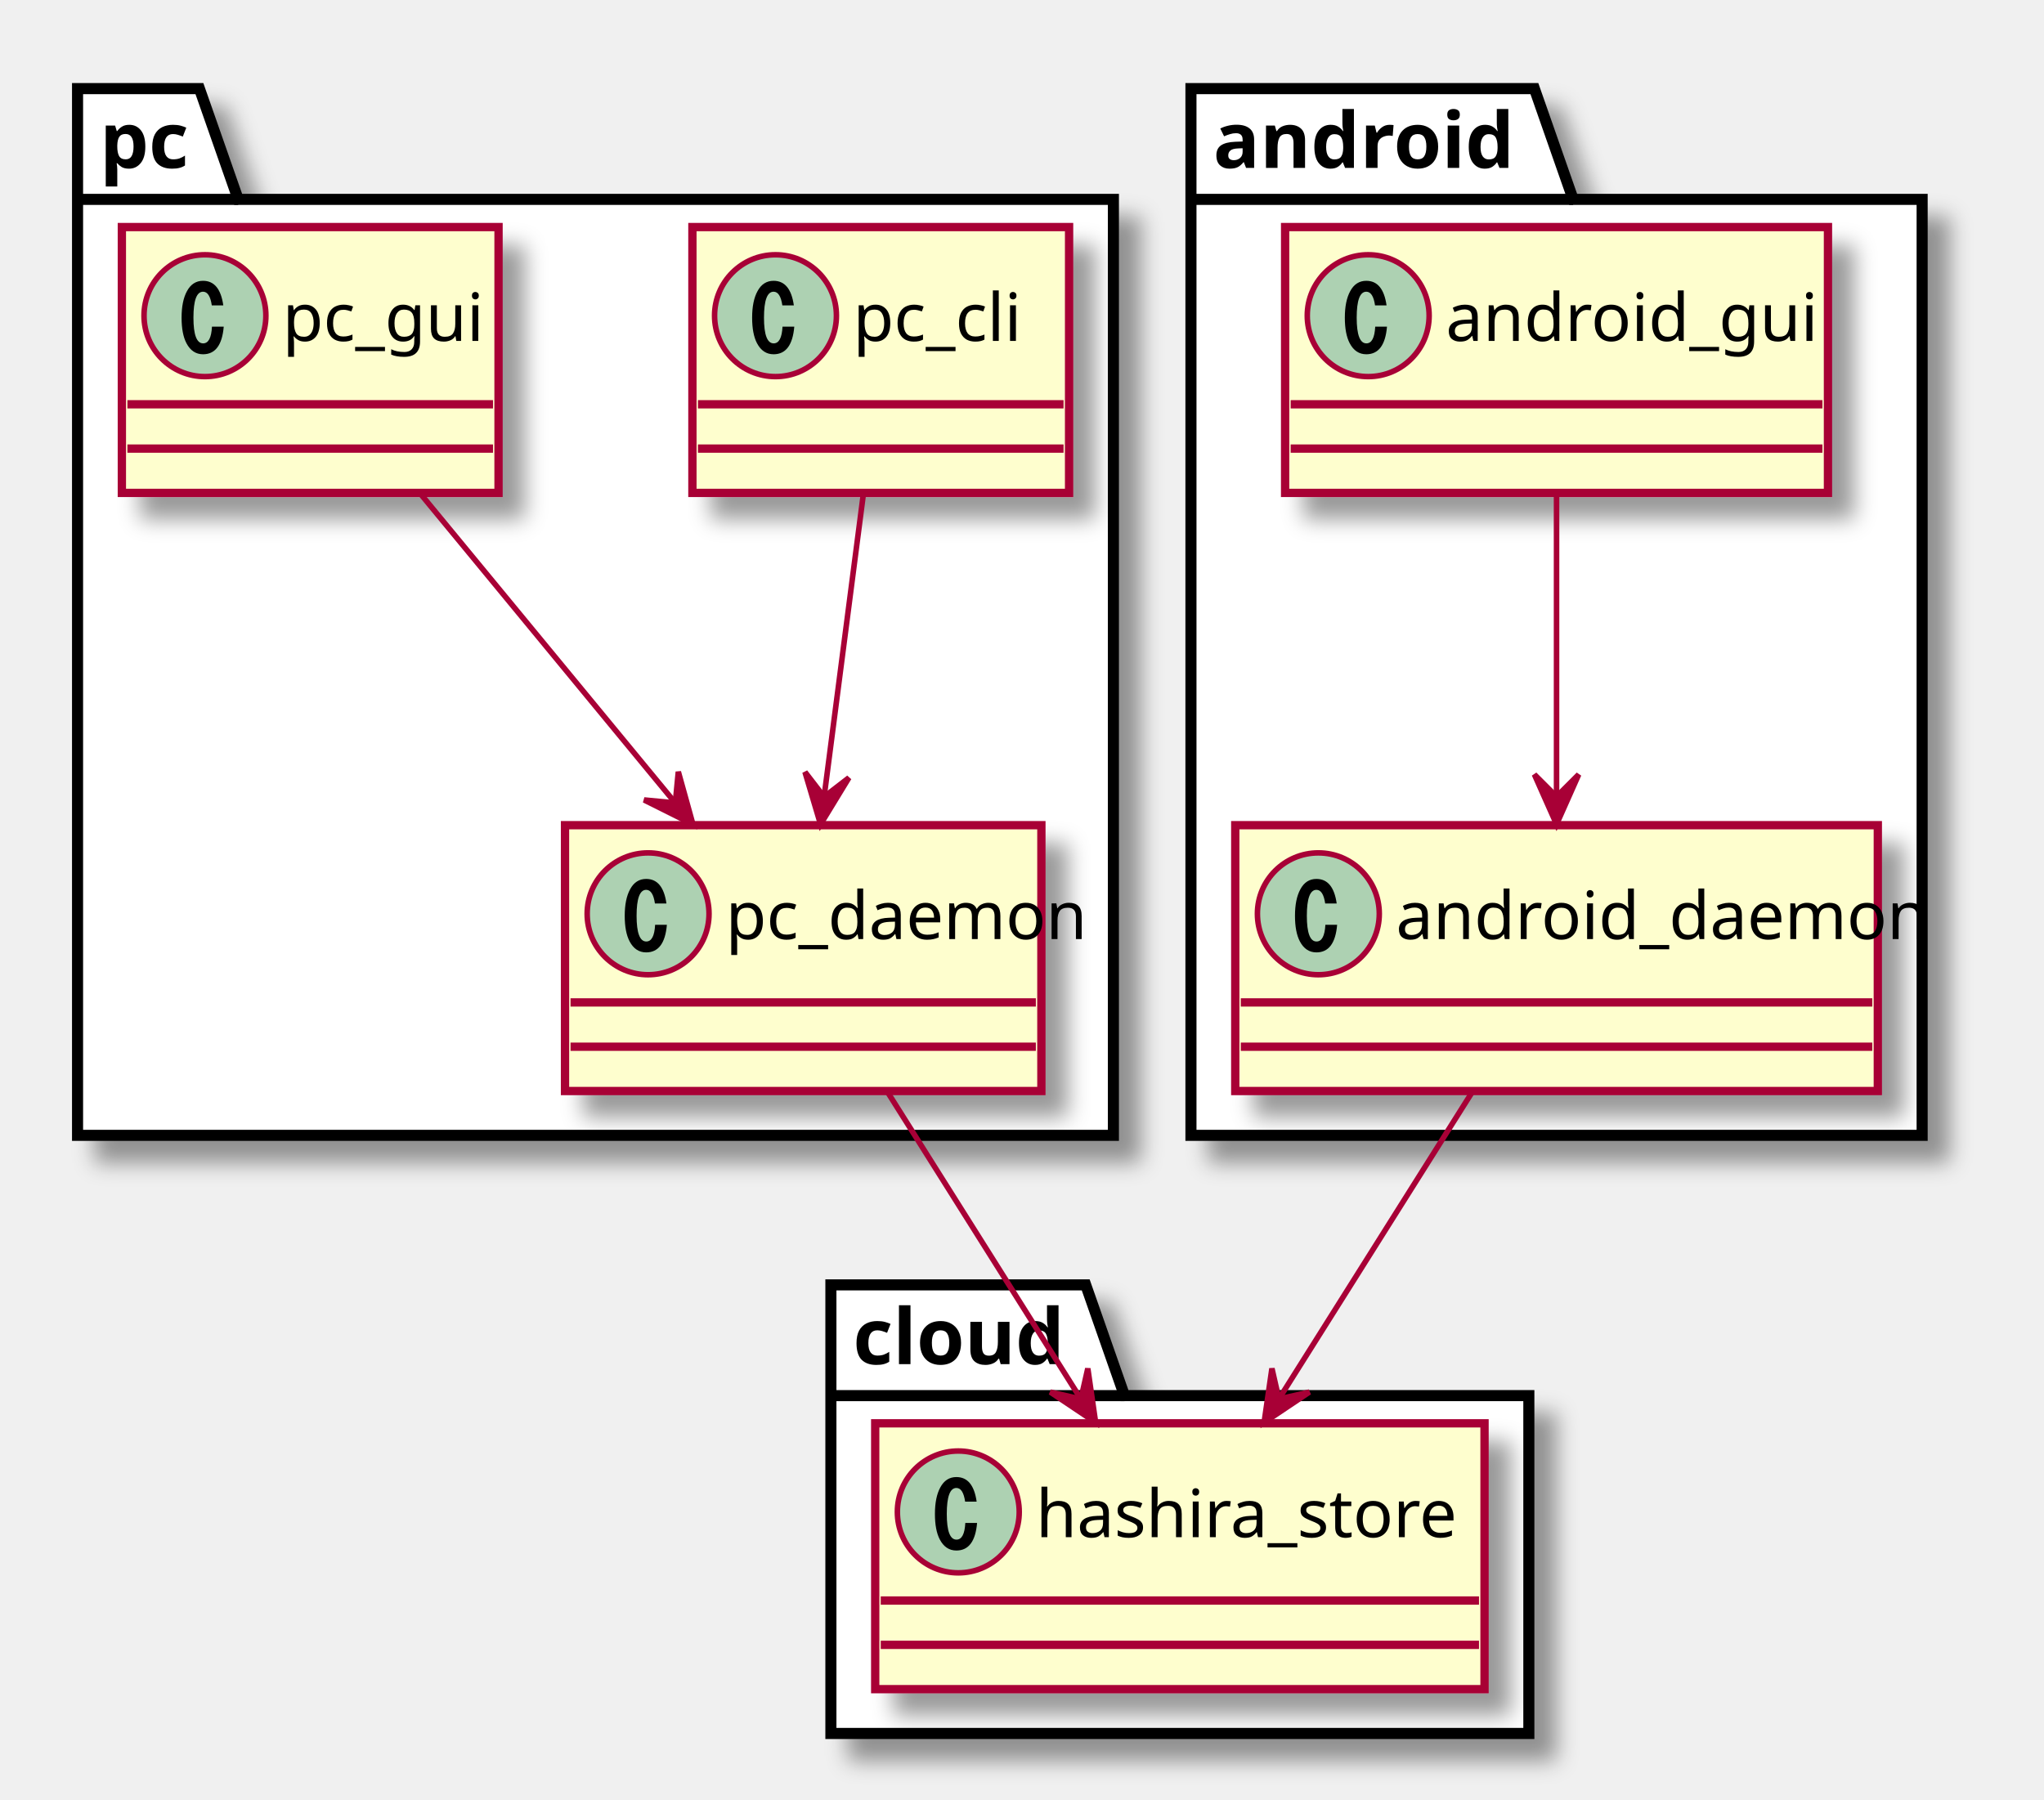
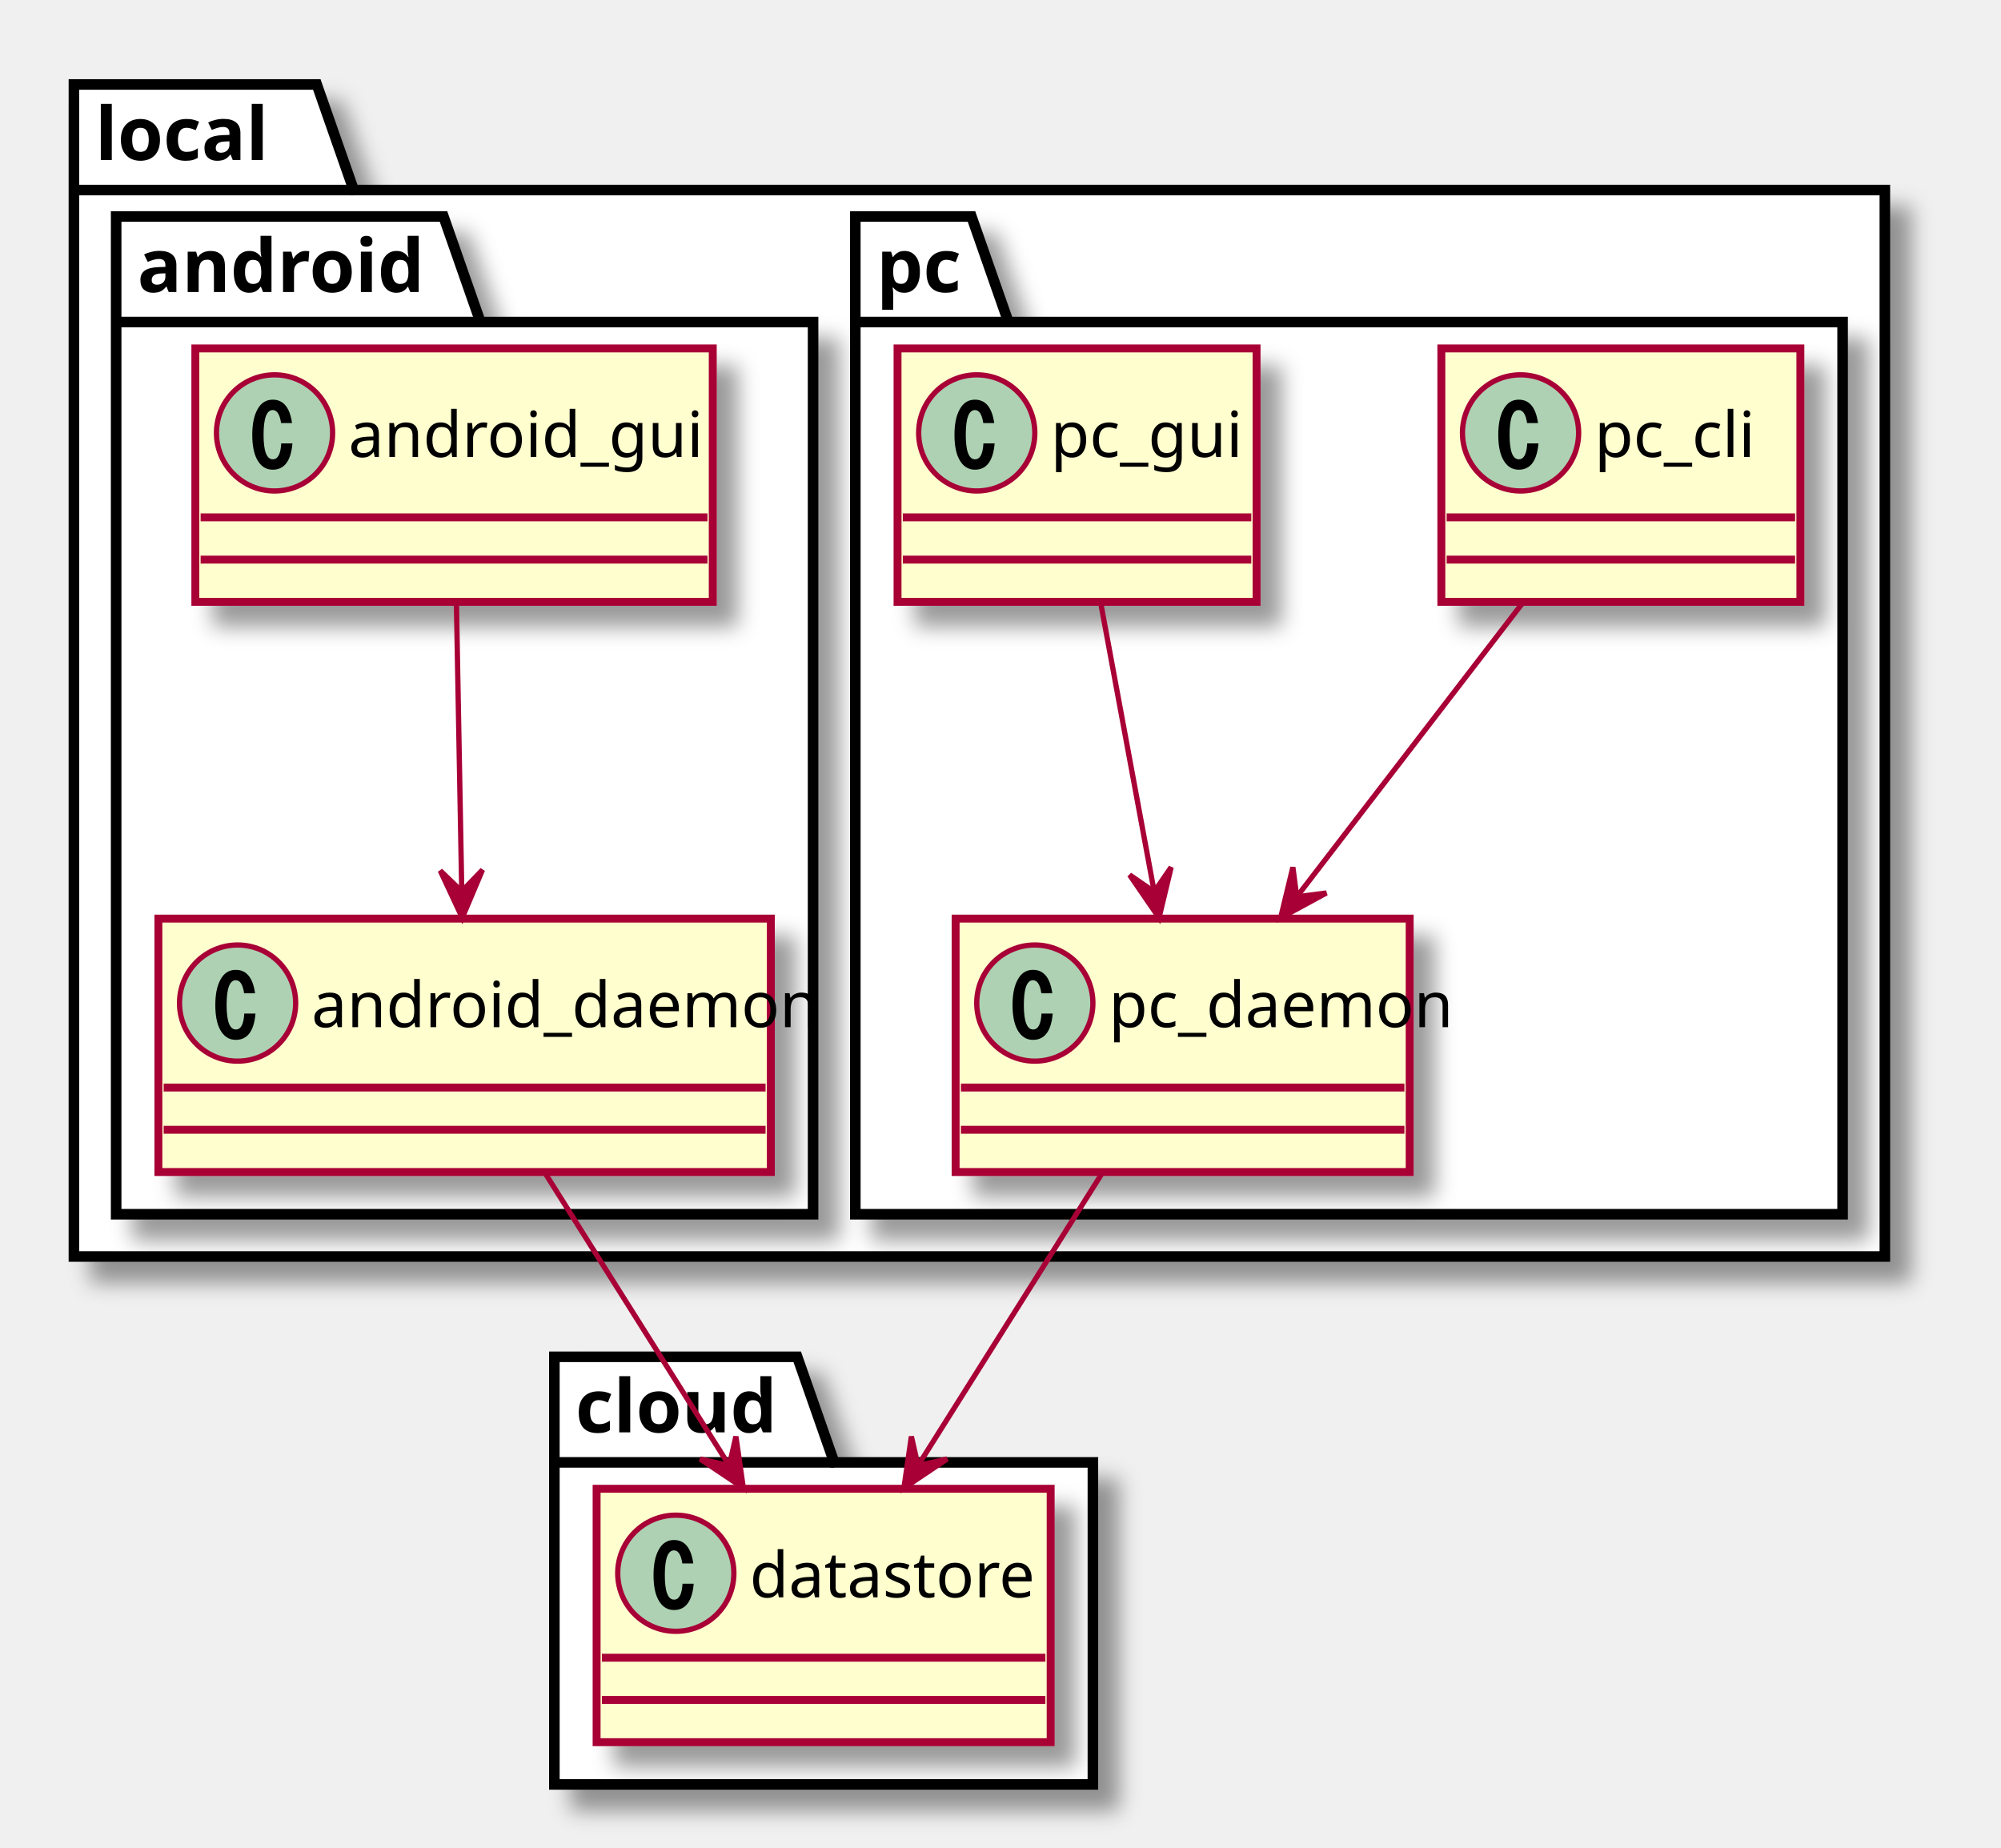
- <svg xmlns="http://www.w3.org/2000/svg" contentScriptType="application/ecmascript" contentStyleType="text/css" height="325px" preserveAspectRatio="none" style="width:369px;height:325px;" version="1.1" viewBox="0 0 369 325" width="369px" zoomAndPan="magnify">
+ <svg xmlns="http://www.w3.org/2000/svg" contentScriptType="application/ecmascript" contentStyleType="text/css" height="350px" preserveAspectRatio="none" style="width:379px;height:350px;" version="1.1" viewBox="0 0 379 350" width="379px" zoomAndPan="magnify">
  <defs>
-     <filter height="300%" id="fhhzgxxvp6qe0" width="300%" x="-1" y="-1">
+     <filter height="300%" id="f1rjn6ctikuqvm" width="300%" x="-1" y="-1">
      <feGaussianBlur result="blurOut" stdDeviation="2.0" />
      <feColorMatrix in="blurOut" result="blurOut2" type="matrix" values="0 0 0 0 0 0 0 0 0 0 0 0 0 0 0 0 0 0 .4 0" />
      <feOffset dx="4.0" dy="4.0" in="blurOut2" result="blurOut3" />
      <feBlend in="SourceGraphic" in2="blurOut3" mode="normal" />
    </filter>
  </defs>
  <g>
-     <polygon fill="#FFFFFF" filter="url(#fhhzgxxvp6qe0)" points="14,16,36,16,43,36,201,36,201,205,14,205,14,16" style="stroke: #000000; stroke-width: 2.0;" />
-     <line style="stroke: #000000; stroke-width: 2.0;" x1="14" x2="43" y1="36" y2="36" />
-     <text fill="#000000" font-family="sans-serif" font-size="14" font-weight="bold" lengthAdjust="spacingAndGlyphs" textLength="16" x="18" y="30.318">pc</text>
-     <polygon fill="#FFFFFF" filter="url(#fhhzgxxvp6qe0)" points="215,16,277,16,284,36,347,36,347,205,215,205,215,16" style="stroke: #000000; stroke-width: 2.0;" />
-     <line style="stroke: #000000; stroke-width: 2.0;" x1="215" x2="284" y1="36" y2="36" />
-     <text fill="#000000" font-family="sans-serif" font-size="14" font-weight="bold" lengthAdjust="spacingAndGlyphs" textLength="56" x="219" y="30.318">android</text>
-     <polygon fill="#FFFFFF" filter="url(#fhhzgxxvp6qe0)" points="150,232,196,232,203,252,276,252,276,313,150,313,150,232" style="stroke: #000000; stroke-width: 2.0;" />
-     <line style="stroke: #000000; stroke-width: 2.0;" x1="150" x2="203" y1="252" y2="252" />
-     <text fill="#000000" font-family="sans-serif" font-size="14" font-weight="bold" lengthAdjust="spacingAndGlyphs" textLength="40" x="154" y="246.318">cloud</text>
-     <rect fill="#FEFECE" filter="url(#fhhzgxxvp6qe0)" height="48" id="pc_cli" style="stroke: #A80036; stroke-width: 1.5;" width="68" x="125" y="41" />
-     <ellipse cx="140" cy="57" fill="#ADD1B2" rx="11" ry="11" style="stroke: #A80036; stroke-width: 1.0;" />
-     <path d="M143.391,58.984 Q142.969,63.969 139.656,63.969 Q137.703,63.969 136.656,61.969 Q135.781,60.297 135.781,57.359 Q135.781,54.344 136.75,52.578 Q137.75,50.703 139.656,50.703 Q142.688,50.703 143.312,55.141 L141.234,55.141 Q140.875,52.672 139.656,52.672 Q137.922,52.672 137.922,57.359 Q137.922,62 139.672,62 Q141.109,62 141.266,58.984 L143.391,58.984 Z " />
-     <text fill="#000000" font-family="sans-serif" font-size="12" lengthAdjust="spacingAndGlyphs" textLength="36" x="154" y="61.559">pc_cli</text>
-     <line style="stroke: #A80036; stroke-width: 1.5;" x1="126" x2="192" y1="73" y2="73" />
-     <line style="stroke: #A80036; stroke-width: 1.5;" x1="126" x2="192" y1="81" y2="81" />
-     <rect fill="#FEFECE" filter="url(#fhhzgxxvp6qe0)" height="48" id="pc_gui" style="stroke: #A80036; stroke-width: 1.5;" width="68" x="22" y="41" />
-     <ellipse cx="37" cy="57" fill="#ADD1B2" rx="11" ry="11" style="stroke: #A80036; stroke-width: 1.0;" />
-     <path d="M40.391,58.984 Q39.969,63.969 36.656,63.969 Q34.703,63.969 33.656,61.969 Q32.781,60.297 32.781,57.359 Q32.781,54.344 33.75,52.578 Q34.75,50.703 36.656,50.703 Q39.688,50.703 40.312,55.141 L38.234,55.141 Q37.875,52.672 36.656,52.672 Q34.922,52.672 34.922,57.359 Q34.922,62 36.672,62 Q38.109,62 38.266,58.984 L40.391,58.984 Z " />
-     <text fill="#000000" font-family="sans-serif" font-size="12" lengthAdjust="spacingAndGlyphs" textLength="36" x="51" y="61.559">pc_gui</text>
-     <line style="stroke: #A80036; stroke-width: 1.5;" x1="23" x2="89" y1="73" y2="73" />
-     <line style="stroke: #A80036; stroke-width: 1.5;" x1="23" x2="89" y1="81" y2="81" />
-     <rect fill="#FEFECE" filter="url(#fhhzgxxvp6qe0)" height="48" id="pc_daemon" style="stroke: #A80036; stroke-width: 1.5;" width="86" x="102" y="149" />
-     <ellipse cx="117" cy="165" fill="#ADD1B2" rx="11" ry="11" style="stroke: #A80036; stroke-width: 1.0;" />
-     <path d="M120.391,166.984 Q119.969,171.969 116.656,171.969 Q114.703,171.969 113.656,169.969 Q112.781,168.297 112.781,165.359 Q112.781,162.344 113.75,160.578 Q114.75,158.703 116.656,158.703 Q119.688,158.703 120.312,163.141 L118.234,163.141 Q117.875,160.672 116.656,160.672 Q114.922,160.672 114.922,165.359 Q114.922,170 116.672,170 Q118.109,170 118.266,166.984 L120.391,166.984 Z " />
-     <text fill="#000000" font-family="sans-serif" font-size="12" lengthAdjust="spacingAndGlyphs" textLength="54" x="131" y="169.559">pc_daemon</text>
-     <line style="stroke: #A80036; stroke-width: 1.5;" x1="103" x2="187" y1="181" y2="181" />
-     <line style="stroke: #A80036; stroke-width: 1.5;" x1="103" x2="187" y1="189" y2="189" />
-     <rect fill="#FEFECE" filter="url(#fhhzgxxvp6qe0)" height="48" id="android_gui" style="stroke: #A80036; stroke-width: 1.5;" width="98" x="232" y="41" />
-     <ellipse cx="247" cy="57" fill="#ADD1B2" rx="11" ry="11" style="stroke: #A80036; stroke-width: 1.0;" />
-     <path d="M250.391,58.984 Q249.969,63.969 246.656,63.969 Q244.703,63.969 243.656,61.969 Q242.781,60.297 242.781,57.359 Q242.781,54.344 243.75,52.578 Q244.75,50.703 246.656,50.703 Q249.688,50.703 250.312,55.141 L248.234,55.141 Q247.875,52.672 246.656,52.672 Q244.922,52.672 244.922,57.359 Q244.922,62 246.672,62 Q248.109,62 248.266,58.984 L250.391,58.984 Z " />
-     <text fill="#000000" font-family="sans-serif" font-size="12" lengthAdjust="spacingAndGlyphs" textLength="66" x="261" y="61.559">android_gui</text>
-     <line style="stroke: #A80036; stroke-width: 1.5;" x1="233" x2="329" y1="73" y2="73" />
-     <line style="stroke: #A80036; stroke-width: 1.5;" x1="233" x2="329" y1="81" y2="81" />
-     <rect fill="#FEFECE" filter="url(#fhhzgxxvp6qe0)" height="48" id="android_daemon" style="stroke: #A80036; stroke-width: 1.5;" width="116" x="223" y="149" />
-     <ellipse cx="238" cy="165" fill="#ADD1B2" rx="11" ry="11" style="stroke: #A80036; stroke-width: 1.0;" />
-     <path d="M241.391,166.984 Q240.969,171.969 237.656,171.969 Q235.703,171.969 234.656,169.969 Q233.781,168.297 233.781,165.359 Q233.781,162.344 234.75,160.578 Q235.75,158.703 237.656,158.703 Q240.688,158.703 241.312,163.141 L239.234,163.141 Q238.875,160.672 237.656,160.672 Q235.922,160.672 235.922,165.359 Q235.922,170 237.672,170 Q239.109,170 239.266,166.984 L241.391,166.984 Z " />
-     <text fill="#000000" font-family="sans-serif" font-size="12" lengthAdjust="spacingAndGlyphs" textLength="84" x="252" y="169.559">android_daemon</text>
-     <line style="stroke: #A80036; stroke-width: 1.5;" x1="224" x2="338" y1="181" y2="181" />
-     <line style="stroke: #A80036; stroke-width: 1.5;" x1="224" x2="338" y1="189" y2="189" />
-     <rect fill="#FEFECE" filter="url(#fhhzgxxvp6qe0)" height="48" id="hashira_store" style="stroke: #A80036; stroke-width: 1.5;" width="110" x="158" y="257" />
-     <ellipse cx="173" cy="273" fill="#ADD1B2" rx="11" ry="11" style="stroke: #A80036; stroke-width: 1.0;" />
-     <path d="M176.391,274.984 Q175.969,279.969 172.656,279.969 Q170.703,279.969 169.656,277.969 Q168.781,276.297 168.781,273.359 Q168.781,270.344 169.75,268.578 Q170.75,266.703 172.656,266.703 Q175.688,266.703 176.312,271.141 L174.234,271.141 Q173.875,268.672 172.656,268.672 Q170.922,268.672 170.922,273.359 Q170.922,278 172.672,278 Q174.109,278 174.266,274.984 L176.391,274.984 Z " />
-     <text fill="#000000" font-family="sans-serif" font-size="12" lengthAdjust="spacingAndGlyphs" textLength="78" x="187" y="277.559">hashira_store</text>
-     <line style="stroke: #A80036; stroke-width: 1.5;" x1="159" x2="267" y1="289" y2="289" />
-     <line style="stroke: #A80036; stroke-width: 1.5;" x1="159" x2="267" y1="297" y2="297" />
-     <path d="M155.858,89.237 C153.769,105.356 151.012,126.621 148.799,143.691 " fill="none" id="pc_cli-pc_daemon" style="stroke: #A80036; stroke-width: 1.0;" />
-     <polygon fill="#A80036" points="148.131,148.844,153.255,140.433,148.774,143.885,145.322,139.404,148.131,148.844" style="stroke: #A80036; stroke-width: 1.0;" />
-     <path d="M75.973,89.237 C89.486,105.635 107.386,127.356 121.572,144.57 " fill="none" id="pc_gui-pc_daemon" style="stroke: #A80036; stroke-width: 1.0;" />
-     <polygon fill="#A80036" points="125.093,148.844,122.456,139.354,121.913,144.985,116.283,144.442,125.093,148.844" style="stroke: #A80036; stroke-width: 1.0;" />
-     <path d="M160.261,197.237 C170.585,213.635 184.261,235.356 195.1,252.57 " fill="none" id="pc_daemon-hashira_store" style="stroke: #A80036; stroke-width: 1.0;" />
-     <polygon fill="#A80036" points="197.79,256.844,196.38,247.096,195.126,252.612,189.61,251.359,197.79,256.844" style="stroke: #A80036; stroke-width: 1.0;" />
-     <path d="M281,89.237 C281,105.356 281,126.621 281,143.691 " fill="none" id="android_gui-android_daemon" style="stroke: #A80036; stroke-width: 1.0;" />
-     <polygon fill="#A80036" points="281,148.844,285,139.844,281,143.844,277,139.844,281,148.844" style="stroke: #A80036; stroke-width: 1.0;" />
-     <path d="M265.74,197.237 C255.415,213.635 241.739,235.356 230.9,252.57 " fill="none" id="android_daemon-hashira_store" style="stroke: #A80036; stroke-width: 1.0;" />
-     <polygon fill="#A80036" points="228.21,256.844,236.39,251.359,230.874,252.612,229.62,247.096,228.21,256.844" style="stroke: #A80036; stroke-width: 1.0;" />
+     <polygon fill="#FFFFFF" filter="url(#f1rjn6ctikuqvm)" points="14,16,60,16,67,36,357,36,357,238,14,238,14,16" style="stroke: #000000; stroke-width: 2.0;" />
+     <line style="stroke: #000000; stroke-width: 2.0;" x1="14" x2="67" y1="36" y2="36" />
+     <text fill="#000000" font-family="sans-serif" font-size="14" font-weight="bold" lengthAdjust="spacingAndGlyphs" textLength="40" x="18" y="30.318">local</text>
+     <polygon fill="#FFFFFF" filter="url(#f1rjn6ctikuqvm)" points="162,41,184,41,191,61,349,61,349,230,162,230,162,41" style="stroke: #000000; stroke-width: 2.0;" />
+     <line style="stroke: #000000; stroke-width: 2.0;" x1="162" x2="191" y1="61" y2="61" />
+     <text fill="#000000" font-family="sans-serif" font-size="14" font-weight="bold" lengthAdjust="spacingAndGlyphs" textLength="16" x="166" y="55.318">pc</text>
+     <polygon fill="#FFFFFF" filter="url(#f1rjn6ctikuqvm)" points="22,41,84,41,91,61,154,61,154,230,22,230,22,41" style="stroke: #000000; stroke-width: 2.0;" />
+     <line style="stroke: #000000; stroke-width: 2.0;" x1="22" x2="91" y1="61" y2="61" />
+     <text fill="#000000" font-family="sans-serif" font-size="14" font-weight="bold" lengthAdjust="spacingAndGlyphs" textLength="56" x="26" y="55.318">android</text>
+     <polygon fill="#FFFFFF" filter="url(#f1rjn6ctikuqvm)" points="105,257,151,257,158,277,207,277,207,338,105,338,105,257" style="stroke: #000000; stroke-width: 2.0;" />
+     <line style="stroke: #000000; stroke-width: 2.0;" x1="105" x2="158" y1="277" y2="277" />
+     <text fill="#000000" font-family="sans-serif" font-size="14" font-weight="bold" lengthAdjust="spacingAndGlyphs" textLength="40" x="109" y="271.318">cloud</text>
+     <rect fill="#FEFECE" filter="url(#f1rjn6ctikuqvm)" height="48" id="pc_cli" style="stroke: #A80036; stroke-width: 1.5;" width="68" x="273" y="66" />
+     <ellipse cx="288" cy="82" fill="#ADD1B2" rx="11" ry="11" style="stroke: #A80036; stroke-width: 1.0;" />
+     <path d="M291.391,83.984 Q290.969,88.969 287.656,88.969 Q285.703,88.969 284.656,86.969 Q283.781,85.297 283.781,82.359 Q283.781,79.344 284.75,77.578 Q285.75,75.703 287.656,75.703 Q290.688,75.703 291.312,80.141 L289.234,80.141 Q288.875,77.672 287.656,77.672 Q285.922,77.672 285.922,82.359 Q285.922,87 287.672,87 Q289.109,87 289.266,83.984 L291.391,83.984 Z " />
+     <text fill="#000000" font-family="sans-serif" font-size="12" lengthAdjust="spacingAndGlyphs" textLength="36" x="302" y="86.559">pc_cli</text>
+     <line style="stroke: #A80036; stroke-width: 1.5;" x1="274" x2="340" y1="98" y2="98" />
+     <line style="stroke: #A80036; stroke-width: 1.5;" x1="274" x2="340" y1="106" y2="106" />
+     <rect fill="#FEFECE" filter="url(#f1rjn6ctikuqvm)" height="48" id="pc_gui" style="stroke: #A80036; stroke-width: 1.5;" width="68" x="170" y="66" />
+     <ellipse cx="185" cy="82" fill="#ADD1B2" rx="11" ry="11" style="stroke: #A80036; stroke-width: 1.0;" />
+     <path d="M188.391,83.984 Q187.969,88.969 184.656,88.969 Q182.703,88.969 181.656,86.969 Q180.781,85.297 180.781,82.359 Q180.781,79.344 181.75,77.578 Q182.75,75.703 184.656,75.703 Q187.688,75.703 188.312,80.141 L186.234,80.141 Q185.875,77.672 184.656,77.672 Q182.922,77.672 182.922,82.359 Q182.922,87 184.672,87 Q186.109,87 186.266,83.984 L188.391,83.984 Z " />
+     <text fill="#000000" font-family="sans-serif" font-size="12" lengthAdjust="spacingAndGlyphs" textLength="36" x="199" y="86.559">pc_gui</text>
+     <line style="stroke: #A80036; stroke-width: 1.5;" x1="171" x2="237" y1="98" y2="98" />
+     <line style="stroke: #A80036; stroke-width: 1.5;" x1="171" x2="237" y1="106" y2="106" />
+     <rect fill="#FEFECE" filter="url(#f1rjn6ctikuqvm)" height="48" id="pc_daemon" style="stroke: #A80036; stroke-width: 1.5;" width="86" x="181" y="174" />
+     <ellipse cx="196" cy="190" fill="#ADD1B2" rx="11" ry="11" style="stroke: #A80036; stroke-width: 1.0;" />
+     <path d="M199.391,191.984 Q198.969,196.969 195.656,196.969 Q193.703,196.969 192.656,194.969 Q191.781,193.297 191.781,190.359 Q191.781,187.344 192.75,185.578 Q193.75,183.703 195.656,183.703 Q198.688,183.703 199.312,188.141 L197.234,188.141 Q196.875,185.672 195.656,185.672 Q193.922,185.672 193.922,190.359 Q193.922,195 195.672,195 Q197.109,195 197.266,191.984 L199.391,191.984 Z " />
+     <text fill="#000000" font-family="sans-serif" font-size="12" lengthAdjust="spacingAndGlyphs" textLength="54" x="210" y="194.559">pc_daemon</text>
+     <line style="stroke: #A80036; stroke-width: 1.5;" x1="182" x2="266" y1="206" y2="206" />
+     <line style="stroke: #A80036; stroke-width: 1.5;" x1="182" x2="266" y1="214" y2="214" />
+     <rect fill="#FEFECE" filter="url(#f1rjn6ctikuqvm)" height="48" id="android_gui" style="stroke: #A80036; stroke-width: 1.5;" width="98" x="37" y="66" />
+     <ellipse cx="52" cy="82" fill="#ADD1B2" rx="11" ry="11" style="stroke: #A80036; stroke-width: 1.0;" />
+     <path d="M55.391,83.984 Q54.969,88.969 51.656,88.969 Q49.703,88.969 48.656,86.969 Q47.781,85.297 47.781,82.359 Q47.781,79.344 48.75,77.578 Q49.75,75.703 51.656,75.703 Q54.688,75.703 55.312,80.141 L53.234,80.141 Q52.875,77.672 51.656,77.672 Q49.922,77.672 49.922,82.359 Q49.922,87 51.672,87 Q53.109,87 53.266,83.984 L55.391,83.984 Z " />
+     <text fill="#000000" font-family="sans-serif" font-size="12" lengthAdjust="spacingAndGlyphs" textLength="66" x="66" y="86.559">android_gui</text>
+     <line style="stroke: #A80036; stroke-width: 1.5;" x1="38" x2="134" y1="98" y2="98" />
+     <line style="stroke: #A80036; stroke-width: 1.5;" x1="38" x2="134" y1="106" y2="106" />
+     <rect fill="#FEFECE" filter="url(#f1rjn6ctikuqvm)" height="48" id="android_daemon" style="stroke: #A80036; stroke-width: 1.5;" width="116" x="30" y="174" />
+     <ellipse cx="45" cy="190" fill="#ADD1B2" rx="11" ry="11" style="stroke: #A80036; stroke-width: 1.0;" />
+     <path d="M48.391,191.984 Q47.969,196.969 44.656,196.969 Q42.703,196.969 41.656,194.969 Q40.781,193.297 40.781,190.359 Q40.781,187.344 41.75,185.578 Q42.75,183.703 44.656,183.703 Q47.688,183.703 48.312,188.141 L46.234,188.141 Q45.875,185.672 44.656,185.672 Q42.922,185.672 42.922,190.359 Q42.922,195 44.672,195 Q46.109,195 46.266,191.984 L48.391,191.984 Z " />
+     <text fill="#000000" font-family="sans-serif" font-size="12" lengthAdjust="spacingAndGlyphs" textLength="84" x="59" y="194.559">android_daemon</text>
+     <line style="stroke: #A80036; stroke-width: 1.5;" x1="31" x2="145" y1="206" y2="206" />
+     <line style="stroke: #A80036; stroke-width: 1.5;" x1="31" x2="145" y1="214" y2="214" />
+     <rect fill="#FEFECE" filter="url(#f1rjn6ctikuqvm)" height="48" id="datastore" style="stroke: #A80036; stroke-width: 1.5;" width="86" x="113" y="282" />
+     <ellipse cx="128" cy="298" fill="#ADD1B2" rx="11" ry="11" style="stroke: #A80036; stroke-width: 1.0;" />
+     <path d="M131.391,299.984 Q130.969,304.969 127.656,304.969 Q125.703,304.969 124.656,302.969 Q123.781,301.297 123.781,298.359 Q123.781,295.344 124.75,293.578 Q125.75,291.703 127.656,291.703 Q130.688,291.703 131.312,296.141 L129.234,296.141 Q128.875,293.672 127.656,293.672 Q125.922,293.672 125.922,298.359 Q125.922,303 127.672,303 Q129.109,303 129.266,299.984 L131.391,299.984 Z " />
+     <text fill="#000000" font-family="sans-serif" font-size="12" lengthAdjust="spacingAndGlyphs" textLength="54" x="142" y="302.559">datastore</text>
+     <line style="stroke: #A80036; stroke-width: 1.5;" x1="114" x2="198" y1="314" y2="314" />
+     <line style="stroke: #A80036; stroke-width: 1.5;" x1="114" x2="198" y1="322" y2="322" />
+     <path d="M288.373,114.237 C275.772,130.635 259.078,152.356 245.849,169.57 " fill="none" id="pc_cli-pc_daemon" style="stroke: #A80036; stroke-width: 1.0;" />
+     <polygon fill="#A80036" points="242.565,173.844,251.221,169.145,245.612,169.879,244.877,164.27,242.565,173.844" style="stroke: #A80036; stroke-width: 1.0;" />
+     <path d="M208.488,114.237 C211.473,130.357 215.411,151.621 218.572,168.691 " fill="none" id="pc_gui-pc_daemon" style="stroke: #A80036; stroke-width: 1.0;" />
+     <polygon fill="#A80036" points="219.527,173.844,221.821,164.266,218.616,168.927,213.954,165.723,219.527,173.844" style="stroke: #A80036; stroke-width: 1.0;" />
+     <path d="M86.449,114.237 C86.747,130.357 87.141,151.621 87.457,168.691 " fill="none" id="android_gui-android_daemon" style="stroke: #A80036; stroke-width: 1.0;" />
+     <polygon fill="#A80036" points="87.553,173.844,91.385,164.771,87.46,168.845,83.386,164.919,87.553,173.844" style="stroke: #A80036; stroke-width: 1.0;" />
+     <path d="M208.739,222.237 C198.415,238.635 184.739,260.356 173.9,277.57 " fill="none" id="pc_daemon-datastore" style="stroke: #A80036; stroke-width: 1.0;" />
+     <polygon fill="#A80036" points="171.21,281.844,179.39,276.359,173.874,277.612,172.62,272.096,171.21,281.844" style="stroke: #A80036; stroke-width: 1.0;" />
+     <path d="M103.26,222.237 C113.585,238.635 127.261,260.356 138.1,277.57 " fill="none" id="android_daemon-datastore" style="stroke: #A80036; stroke-width: 1.0;" />
+     <polygon fill="#A80036" points="140.79,281.844,139.38,272.096,138.126,277.612,132.61,276.359,140.79,281.844" style="stroke: #A80036; stroke-width: 1.0;" />
  </g>
</svg>
